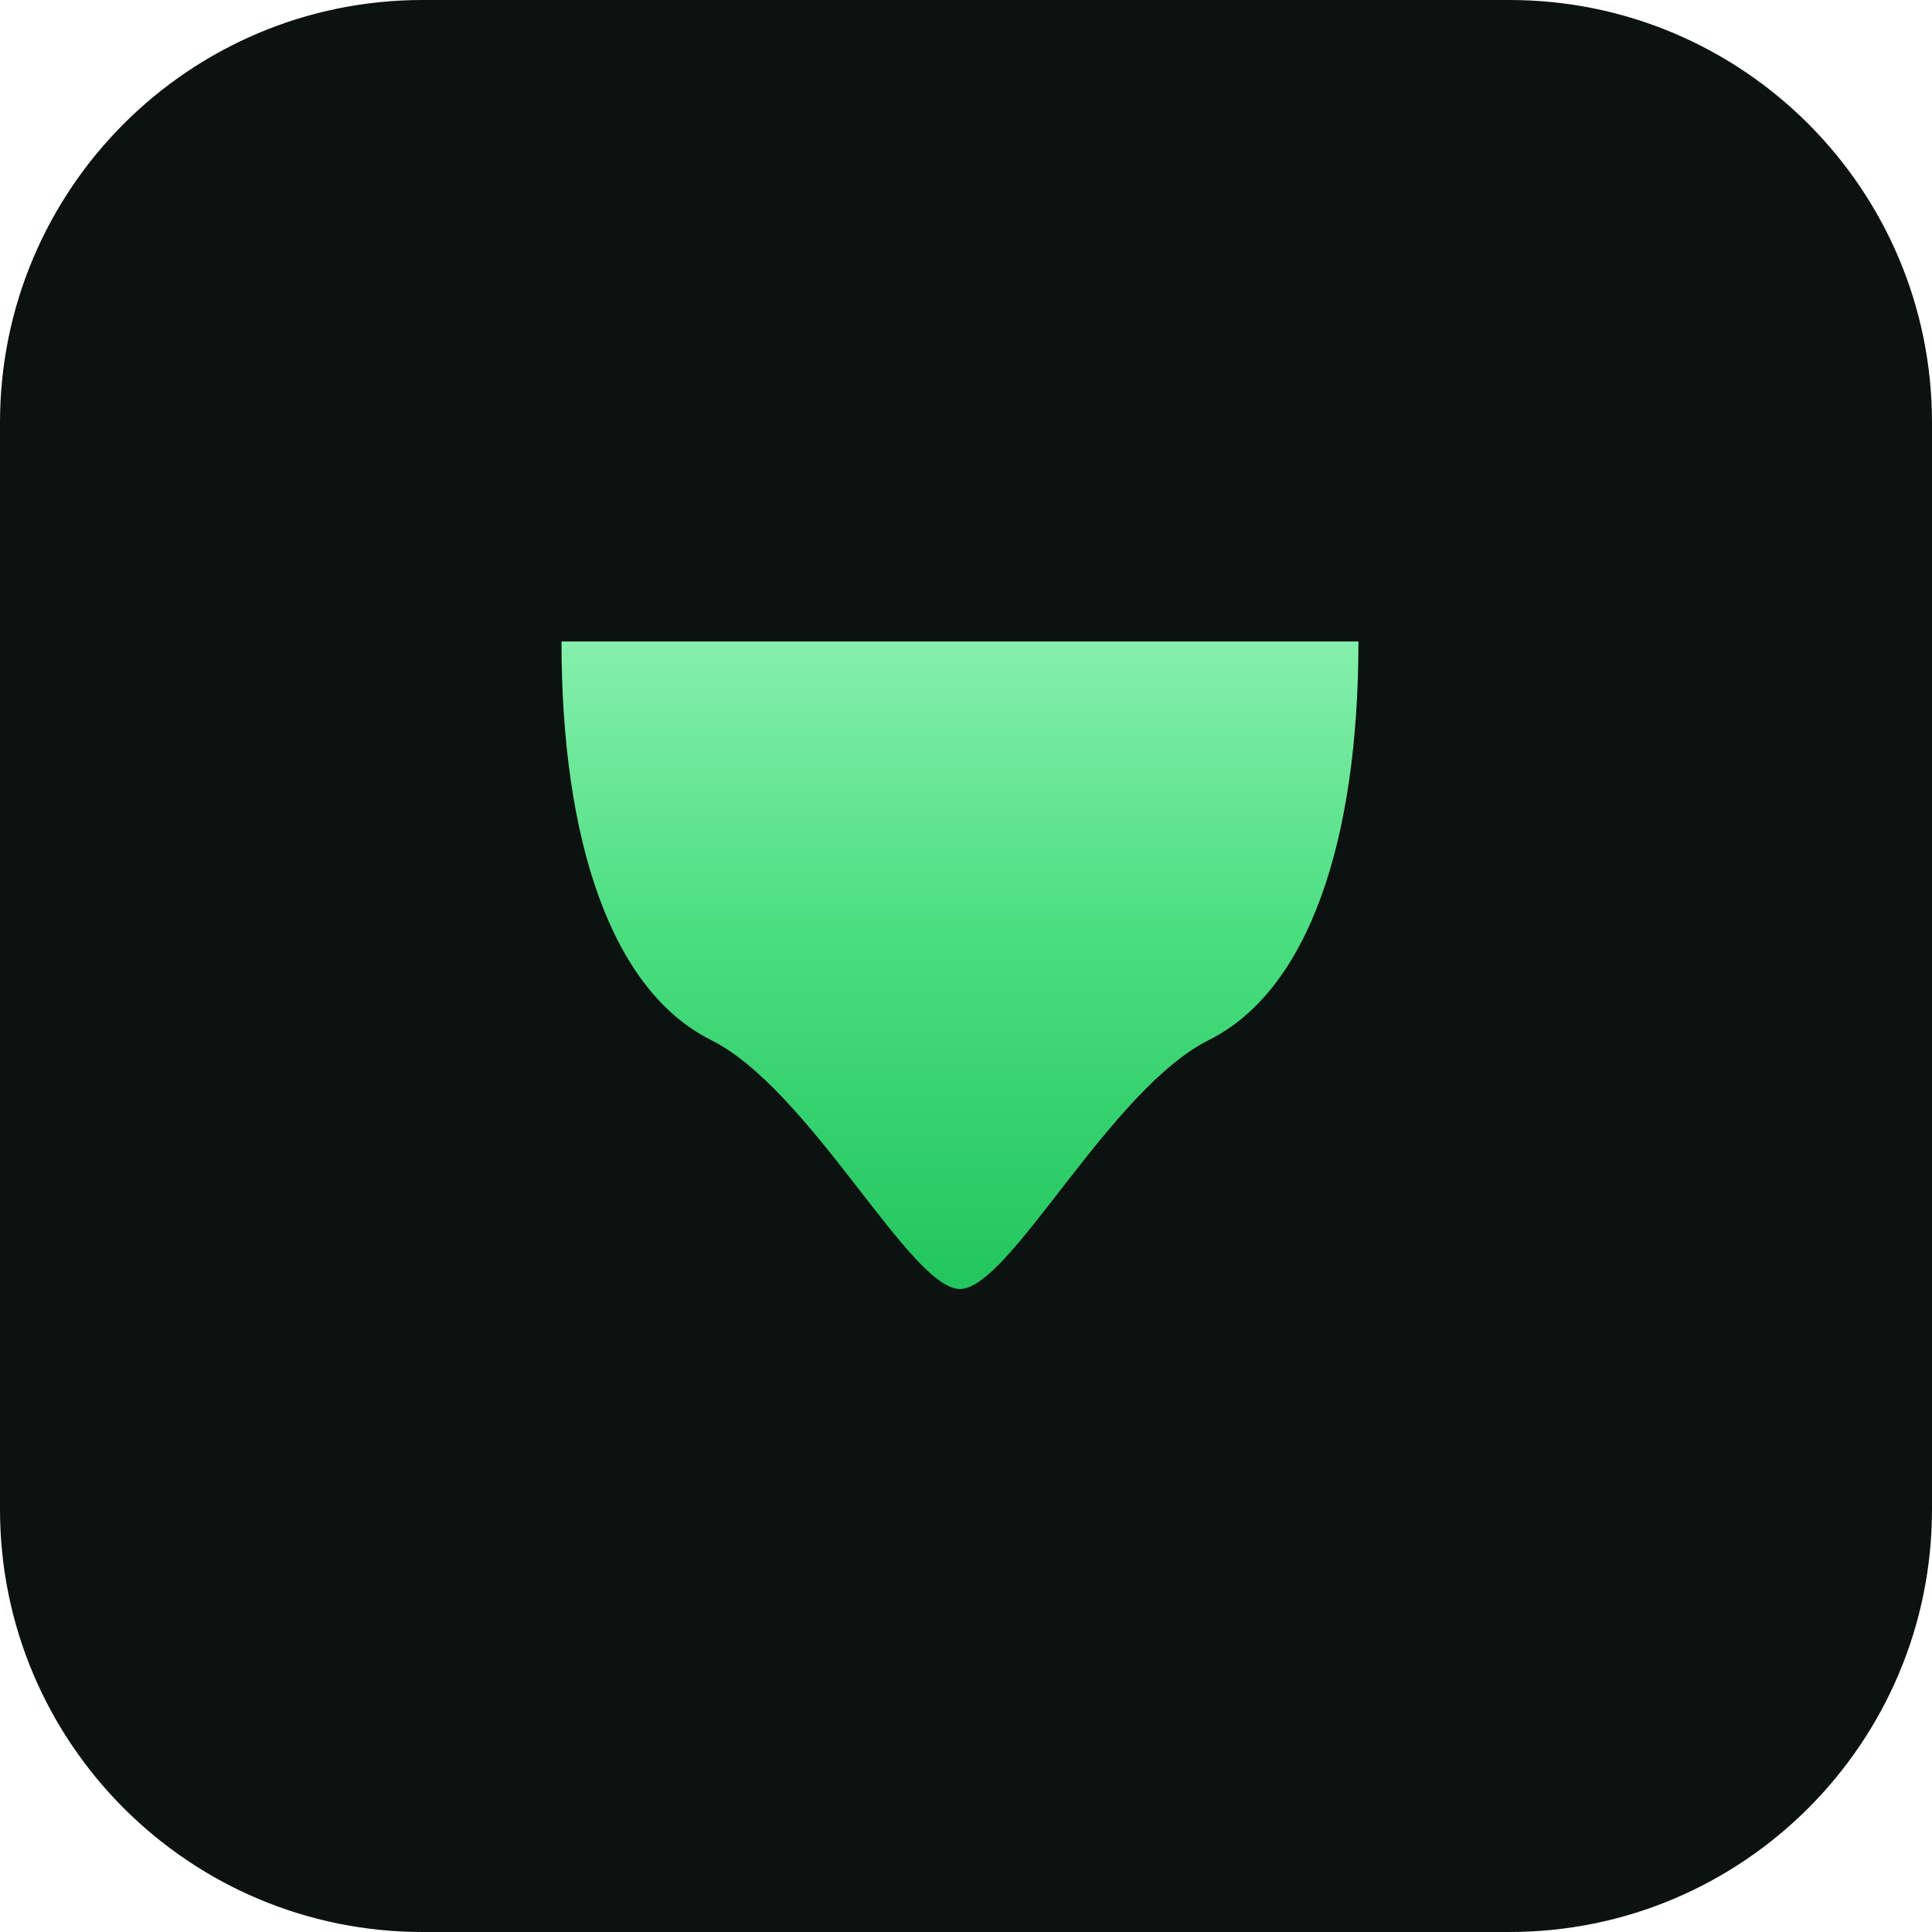
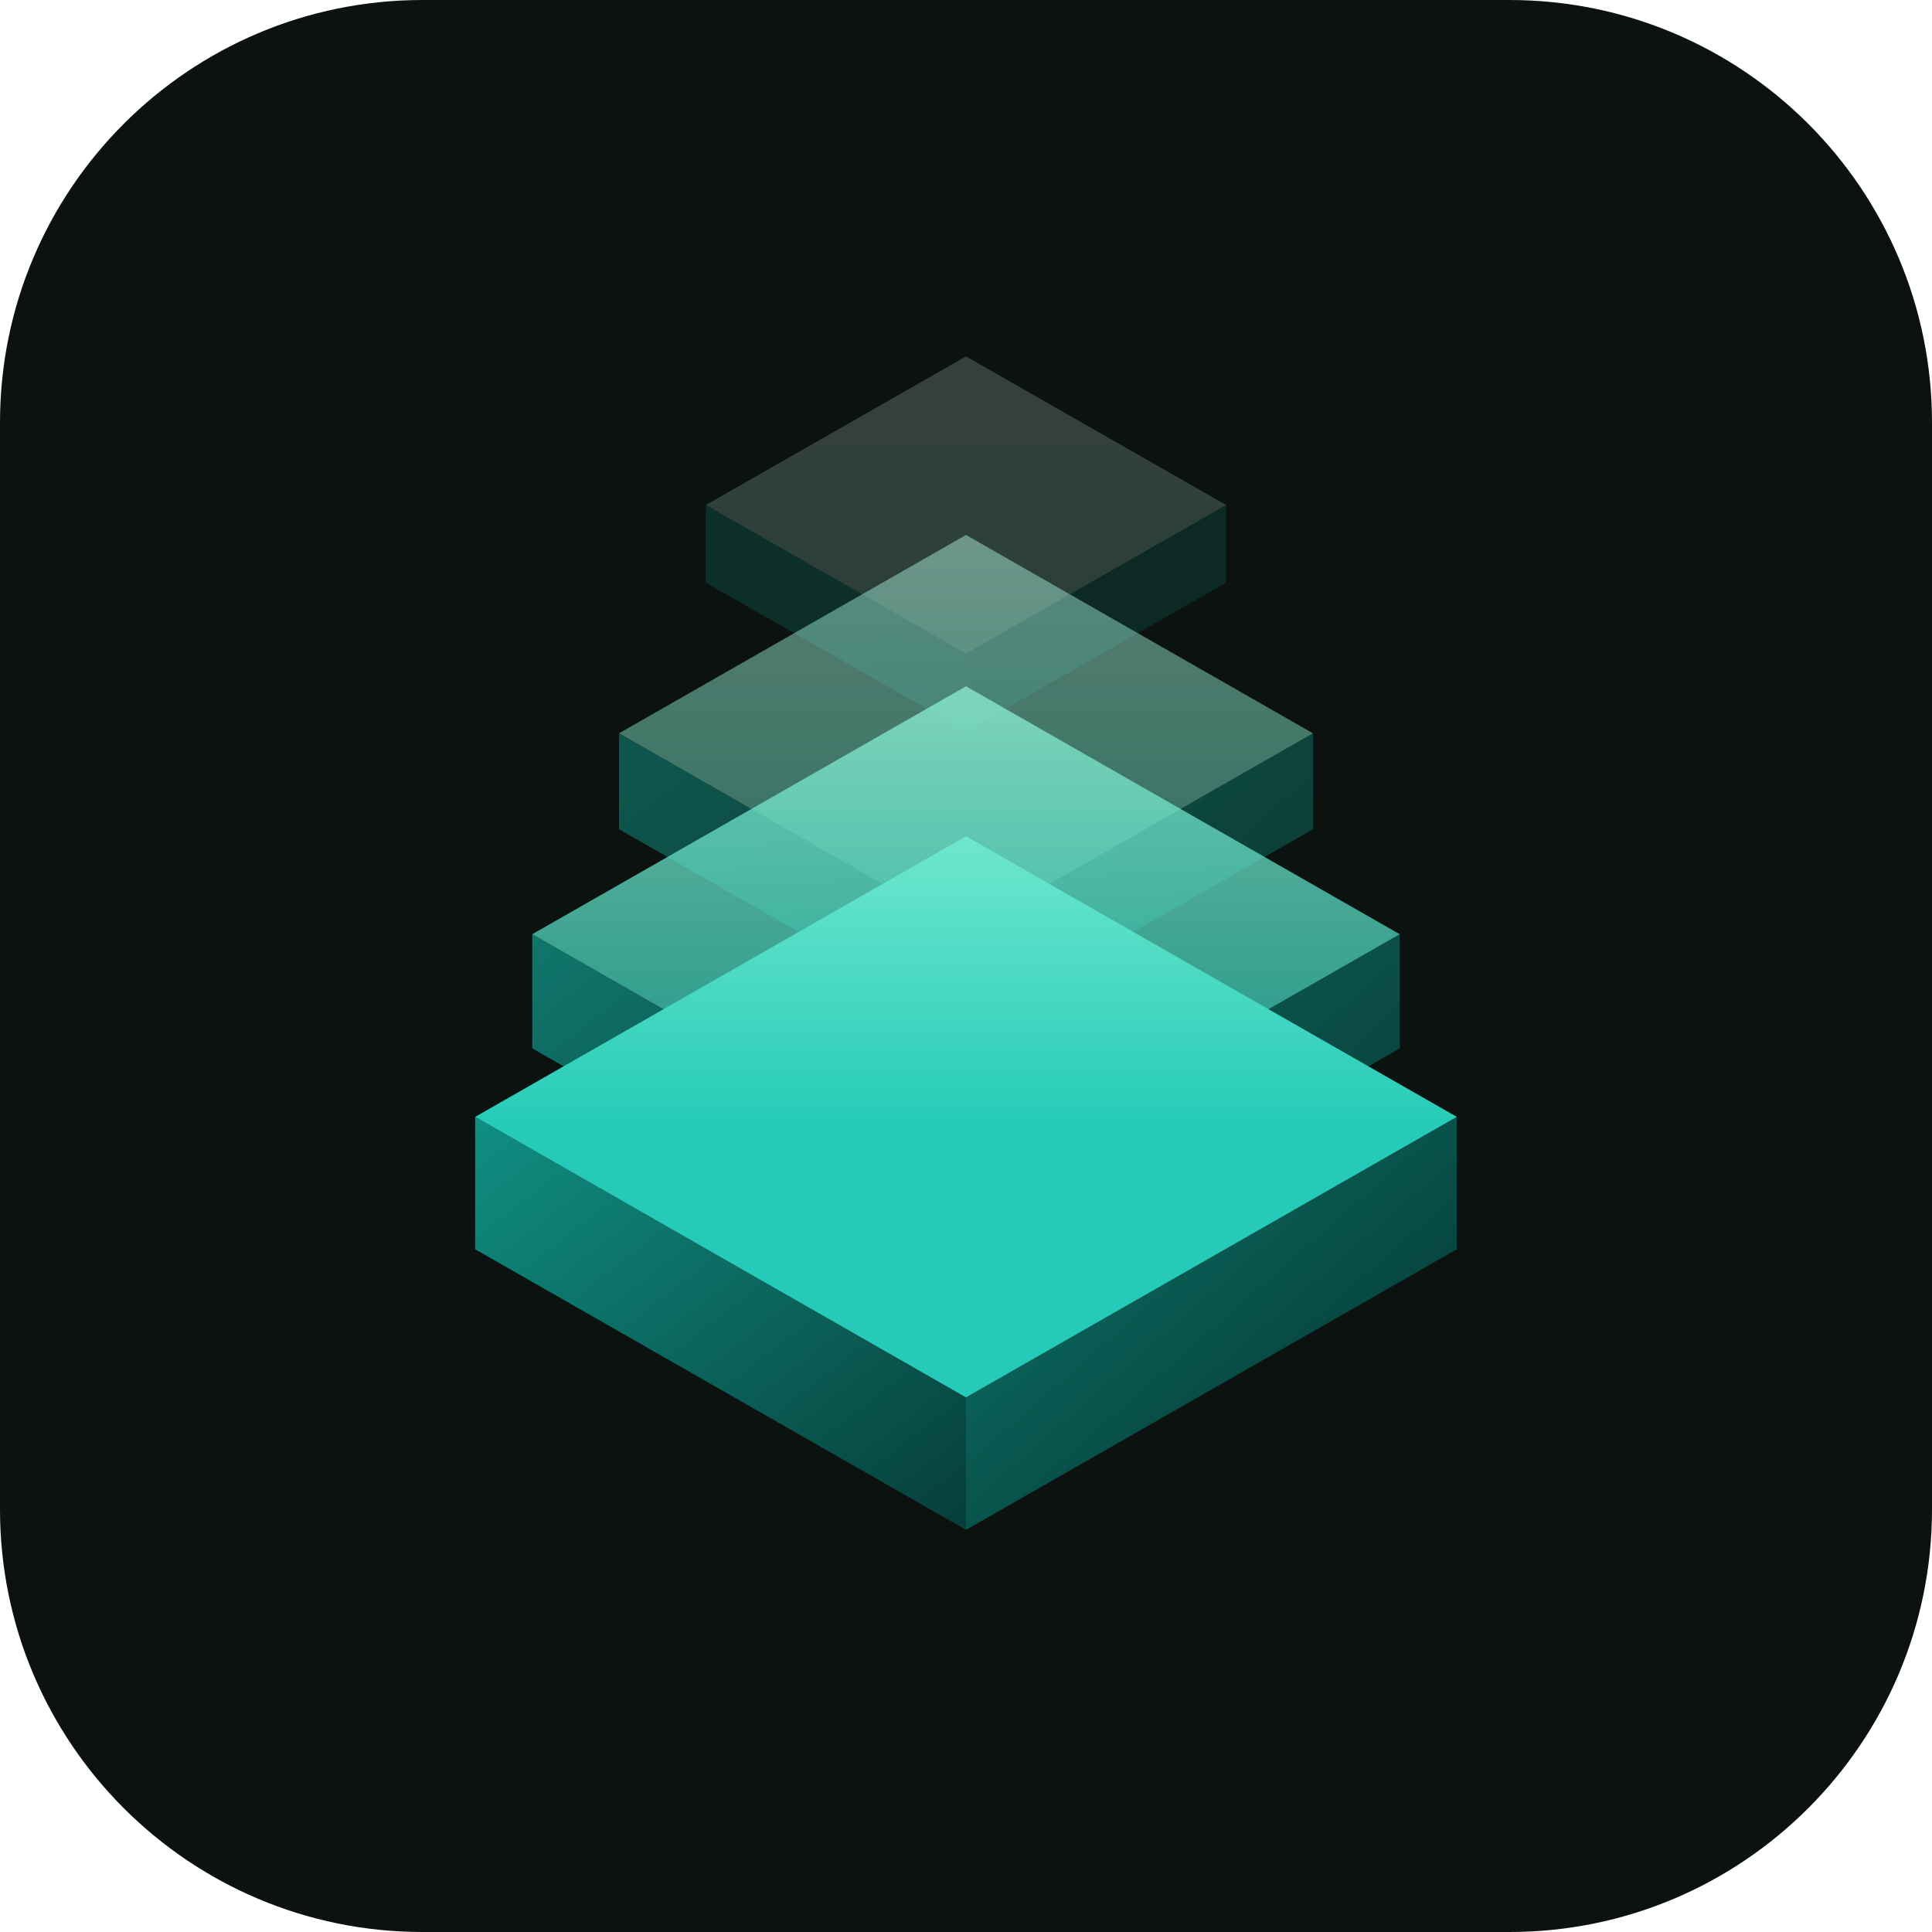
- <svg xmlns="http://www.w3.org/2000/svg" width="512" height="512" viewBox="0 0 512 512">
+ <svg xmlns="http://www.w3.org/2000/svg" width="512" height="512" viewBox="0 0 512 512" fill="none">
  <defs>
-     <linearGradient id="fog-icon-grad" x1="0" y1="0" x2="0" y2="1">
-       <stop offset="0" stop-color="#86efac" />
-       <stop offset="0.45" stop-color="#4ade80" />
-       <stop offset="1" stop-color="#22c55e" />
+     <linearGradient id="fog-face" x1="32" y1="6" x2="32" y2="40" gradientUnits="userSpaceOnUse">
+       <stop stop-color="#e6fff7" />
+       <stop offset=".48" stop-color="#8bf2d6" />
+       <stop offset="1" stop-color="#25cbb8" />
+     </linearGradient>
+     <linearGradient id="fog-side-l" x1="11" y1="30" x2="32" y2="57" gradientUnits="userSpaceOnUse">
+       <stop stop-color="#12a496" />
+       <stop offset="1" stop-color="#073f3a" />
+     </linearGradient>
+     <linearGradient id="fog-side-r" x1="32" y1="33" x2="53" y2="57" gradientUnits="userSpaceOnUse">
+       <stop stop-color="#0d8579" />
+       <stop offset="1" stop-color="#05302c" />
    </linearGradient>
  </defs>
  <rect width="512" height="512" rx="112" fill="#0b120f" />
-   <g transform="translate(96 104) scale(6.6)">
-     <path fill="url(#fog-icon-grad)" d="M8 10 H40 C40 18 38 24 34 26 C30 28 26 36 24 36 C22 36 18 28 14 26 C10 24 8 18 8 10 Z" />
+   <g transform="translate(256 250) scale(6.05) translate(-32 -31.9)">
+     <g opacity="0.2">
+       <path fill="url(#fog-side-l)" d="M20.6 12.7 L32 19.21 L32 22.61 L20.6 16.1 Z" />
+       <path fill="url(#fog-side-r)" d="M32 19.21 L43.4 12.7 L43.4 16.1 L32 22.61 Z" />
+       <path fill="url(#fog-face)" d="M32 6.19 L43.4 12.7 L32 19.21 L20.6 12.7 Z" />
+     </g>
+     <g opacity="0.46">
+       <path fill="url(#fog-side-l)" d="M16.8 22.7 L32 31.39 L32 35.59 L16.8 26.9 Z" />
+       <path fill="url(#fog-side-r)" d="M32 31.39 L47.2 22.7 L47.2 26.9 L32 35.59 Z" />
+       <path fill="url(#fog-face)" d="M32 14.01 L47.2 22.7 L32 31.39 L16.8 22.7 Z" />
+     </g>
+     <g opacity="0.72">
+       <path fill="url(#fog-side-l)" d="M13 31.5 L32 42.36 L32 47.36 L13 36.5 Z" />
+       <path fill="url(#fog-side-r)" d="M32 42.36 L51 31.5 L51 36.5 L32 47.36 Z" />
+       <path fill="url(#fog-face)" d="M32 20.64 L51 31.5 L32 42.36 L13 31.5 Z" />
+     </g>
+     <g opacity="1.0">
+       <path fill="url(#fog-side-l)" d="M10.5 39.5 L32 51.79 L32 57.59 L10.5 45.3 Z" />
+       <path fill="url(#fog-side-r)" d="M32 51.79 L53.5 39.5 L53.5 45.3 L32 57.59 Z" />
+       <path fill="url(#fog-face)" d="M32 27.21 L53.5 39.5 L32 51.79 L10.5 39.5 Z" />
+     </g>
  </g>
</svg>
